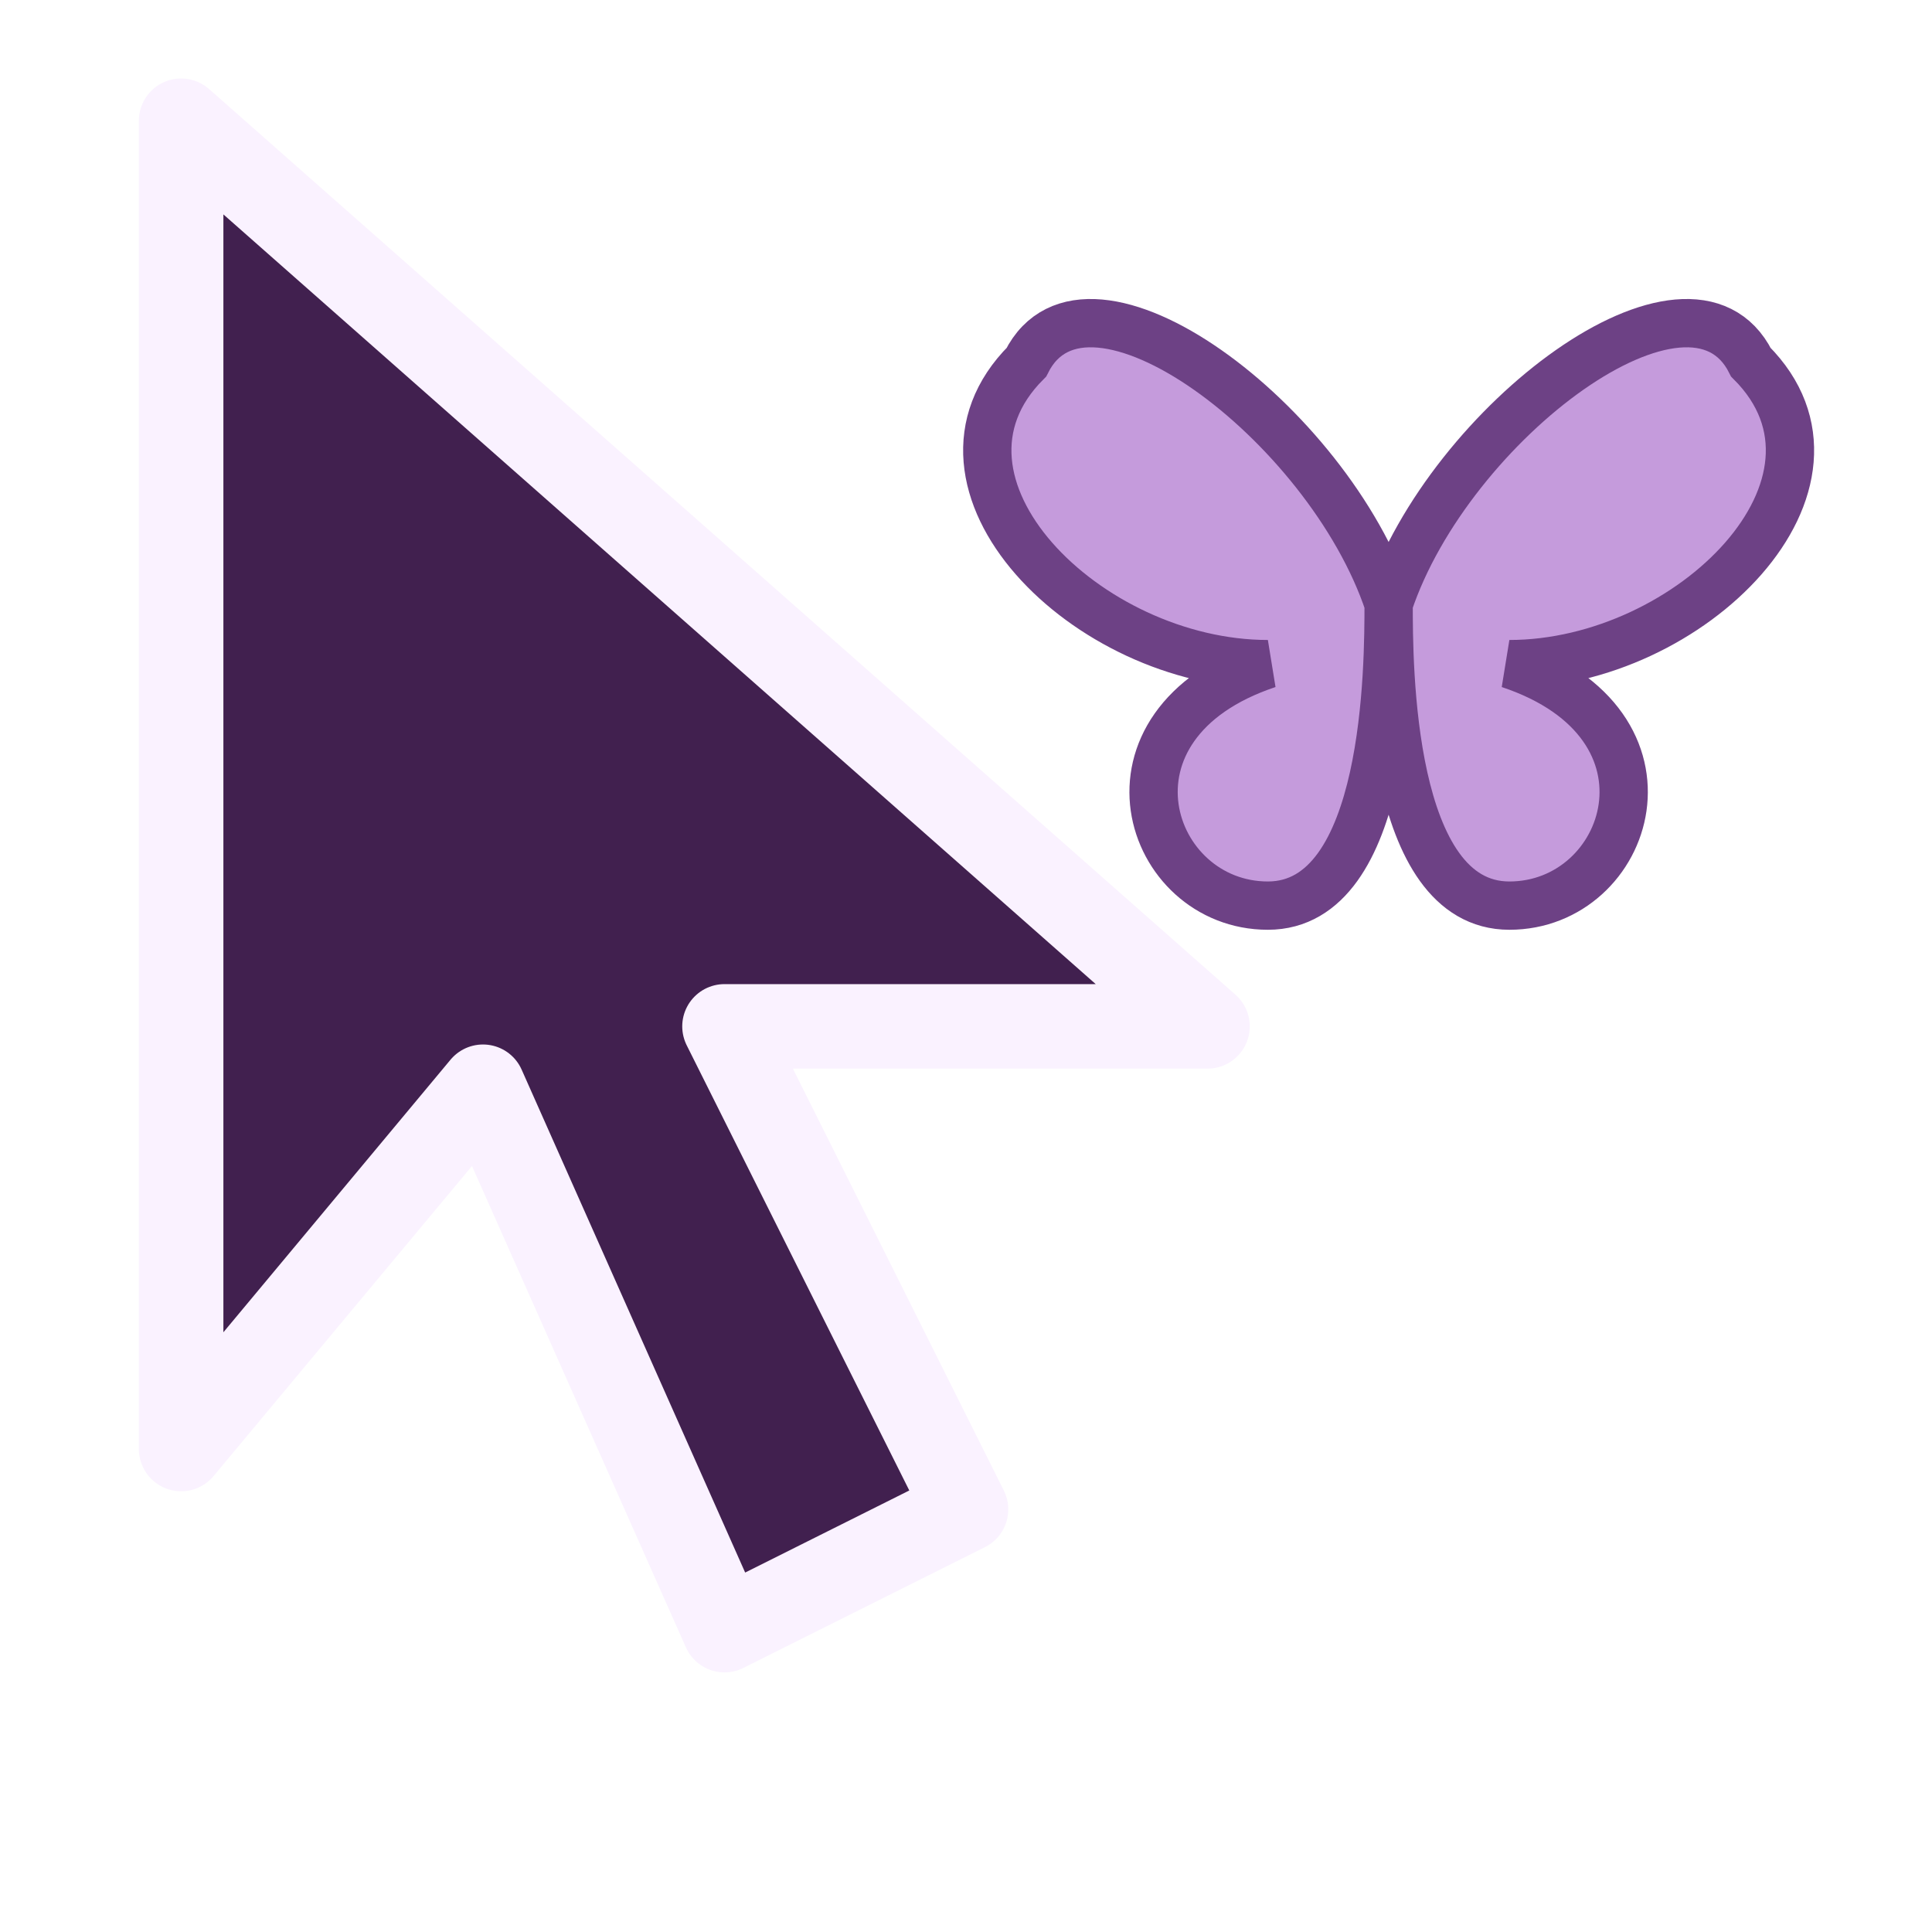
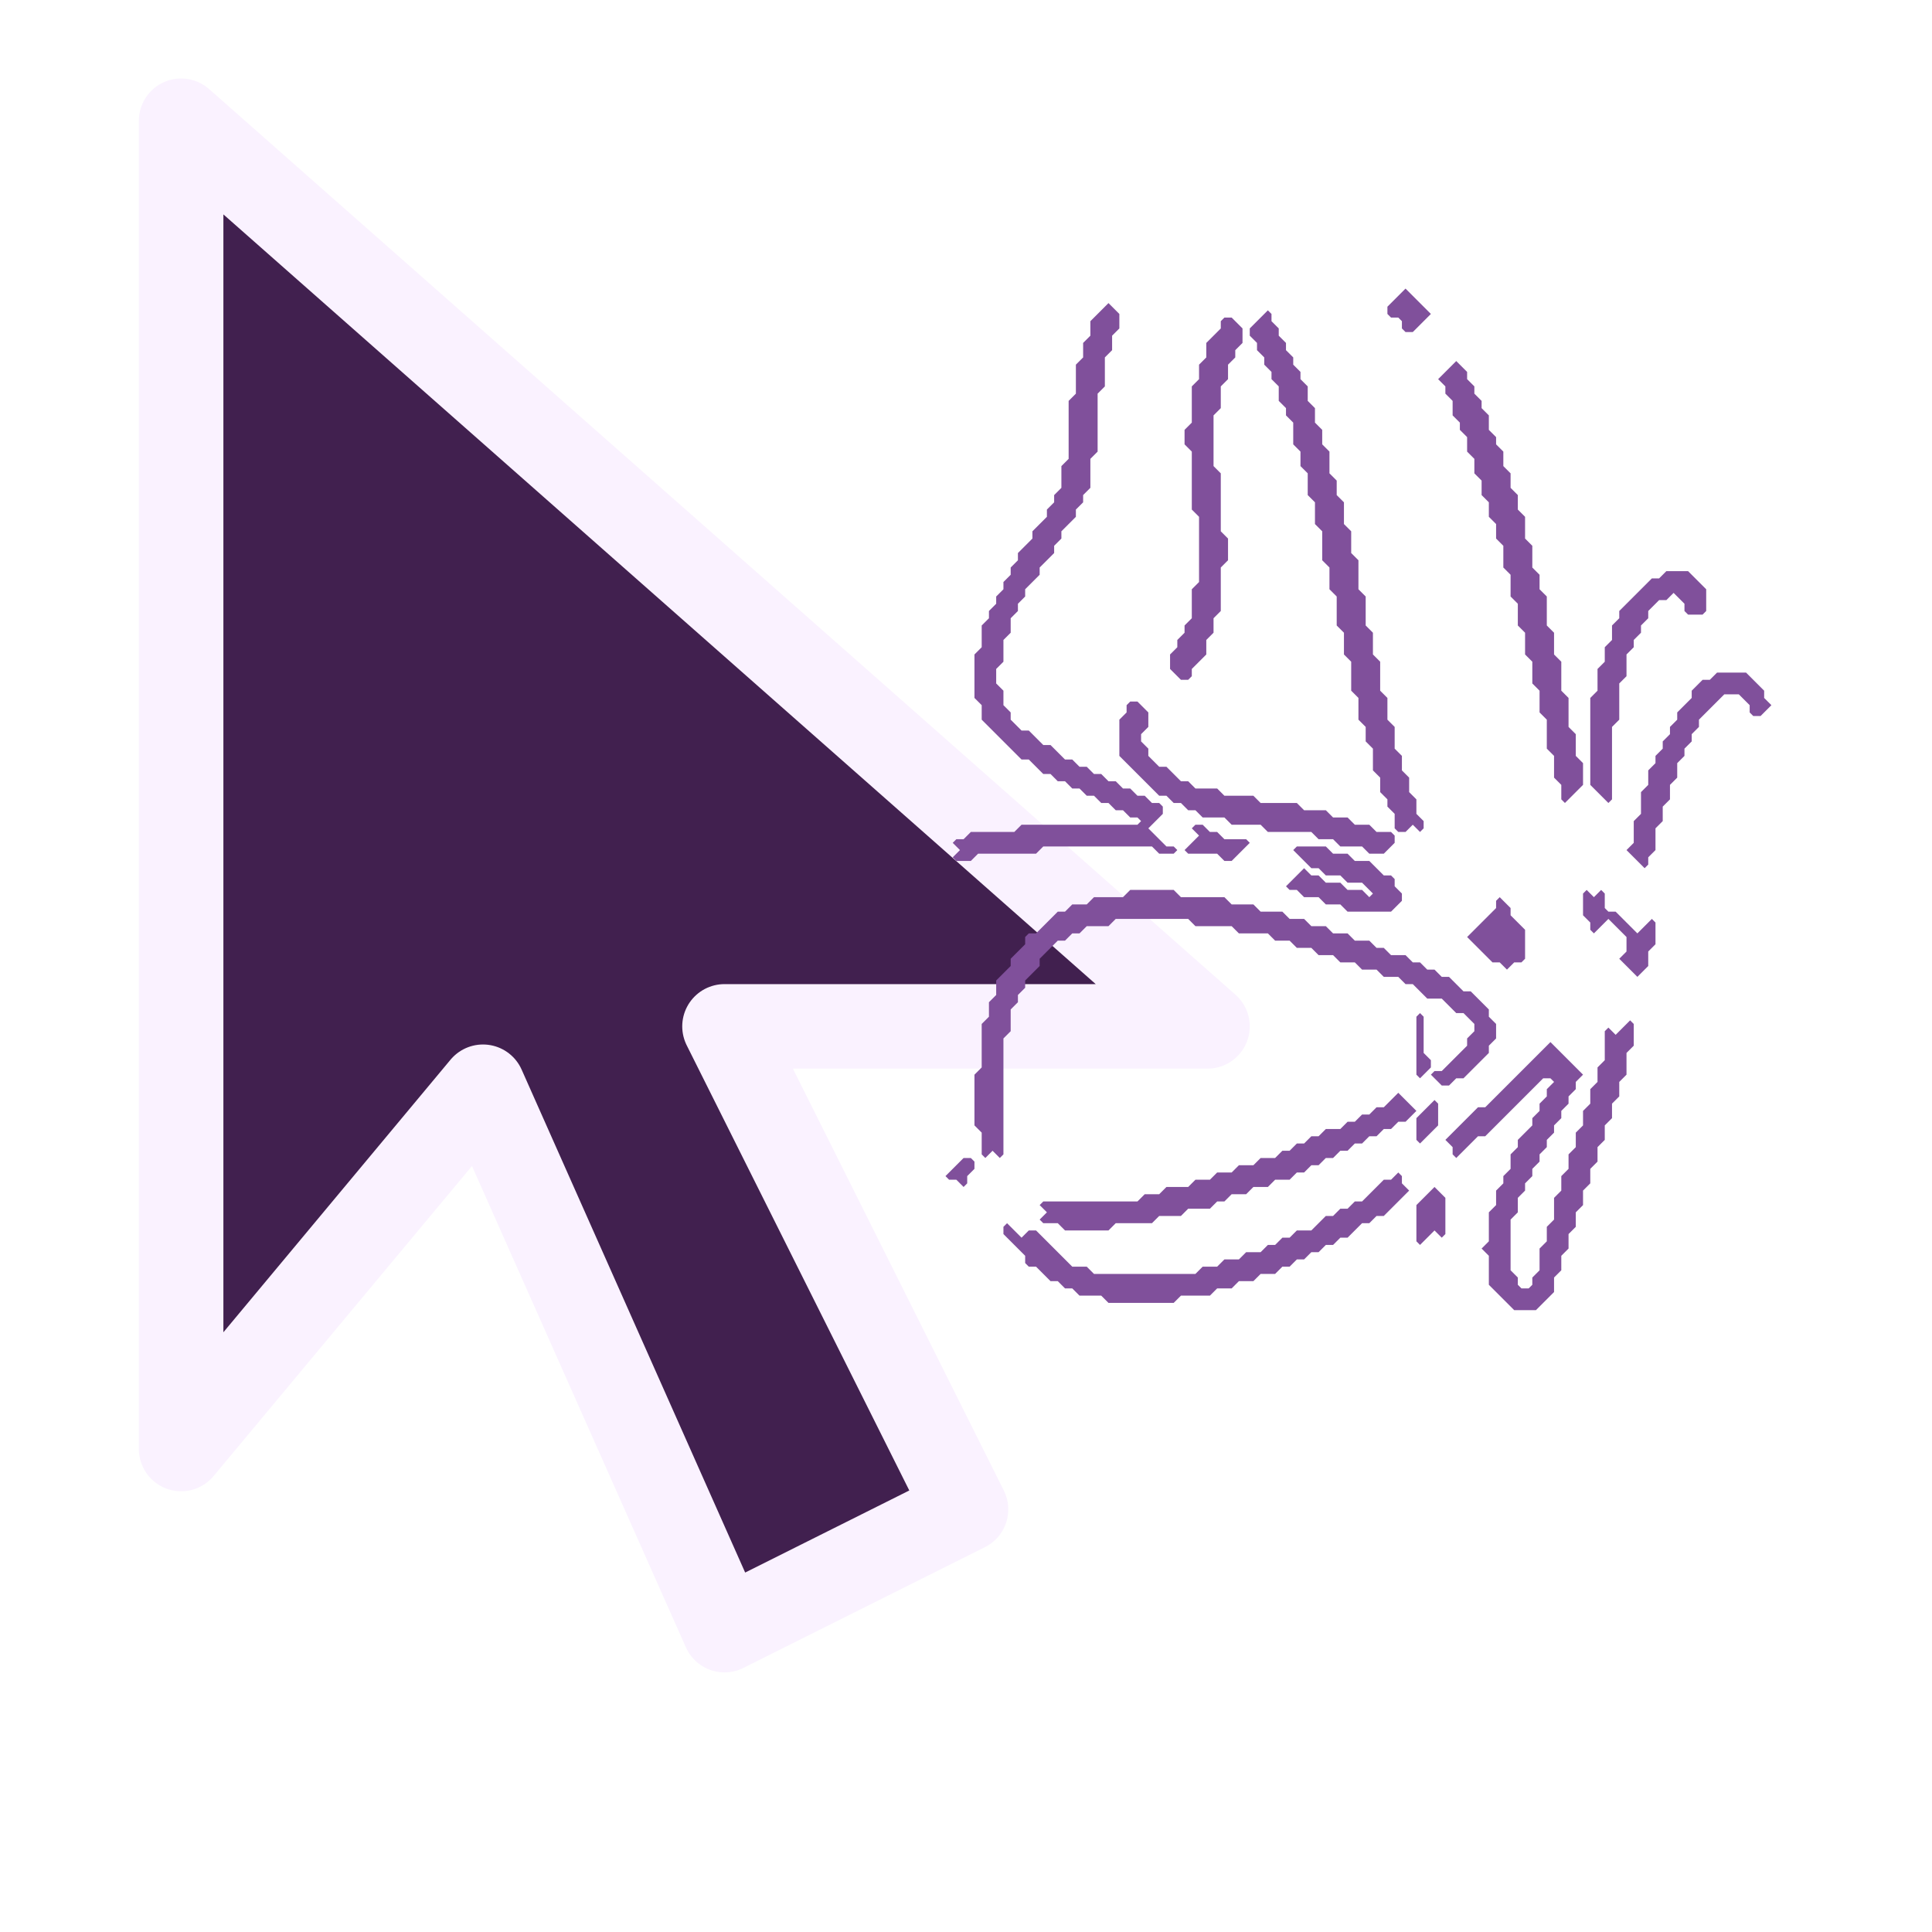
<svg xmlns="http://www.w3.org/2000/svg" width="32" height="32" viewBox="0 0 32 32">
  <path d="M3 2v22l5-6 4 9 4-2-4-8h8Z" fill="#41204f" stroke="#faf2ff" stroke-width="1.4" stroke-linejoin="round" />
-   <path d="M23 10c-1-3-5-6-6-4-2 2 1 5 4 5-3 1-2 4 0 4s2-4 2-5Zm0 0c1-3 5-6 6-4 2 2-1 5-4 5 3 1 2 4 0 4s-2-4-2-5Z" fill="#c59bdc" stroke="#6d4185" stroke-width=".8" />
+   <g transform="translate(15 4) scale(.12)" color="#80509b">
+     <path d="M69.0,6.5L69.5,7.0L70.0,7.5L70.5,8.0L71.0,8.5L71.5,9.0L72.0,9.5L72.5,10.0L72.0,10.5L71.5,11.0L71.0,11.5L70.5,12.0L70.0,12.5L69.0,12.5L68.5,12.0L68.5,11.0L68.0,10.5L67.0,10.5L66.5,10.0L66.5,9.0L67.0,8.5L67.5,8.0L68.0,7.5L68.5,7.0L69.0,6.5ZM28.0,8.5L28.5,9.0L29.0,9.5L29.5,10.0L29.5,11.0L29.5,12.0L29.0,12.5L28.5,13.0L28.5,14.0L28.5,15.0L28.0,15.5L27.5,16.0L27.5,17.0L27.5,18.0L27.5,19.0L27.5,20.0L27.0,20.5L26.5,21.0L26.5,22.0L26.5,23.0L26.5,24.0L26.5,25.0L26.5,26.0L26.5,27.0L26.5,28.0L26.5,29.0L26.0,29.5L25.5,30.0L25.5,31.0L25.5,32.0L25.5,33.0L25.5,34.0L25.0,34.5L24.5,35.0L24.5,36.0L24.0,36.5L23.5,37.0L23.5,38.0L23.0,38.5L22.5,39.0L22.0,39.5L21.5,40.0L21.5,41.0L21.0,41.5L20.5,42.0L20.5,43.0L20.0,43.5L19.5,44.0L19.0,44.5L18.5,45.0L18.5,46.0L18.0,46.5L17.5,47.0L17.0,47.5L16.5,48.0L16.5,49.0L16.0,49.5L15.5,50.0L15.5,51.0L15.0,51.5L14.5,52.0L14.5,53.0L14.5,54.0L14.0,54.5L13.5,55.0L13.5,56.0L13.5,57.0L13.5,58.0L13.0,58.5L12.5,59.0L12.5,60.0L12.5,61.0L13.0,61.5L13.5,62.0L13.5,63.0L13.5,64.0L14.0,64.5L14.5,65.0L14.5,66.0L15.0,66.5L15.5,67.0L16.0,67.5L17.0,67.5L17.5,68.0L18.0,68.5L18.5,69.0L19.0,69.5L20.0,69.5L20.5,70.0L21.0,70.5L21.5,71.0L22.0,71.5L23.0,71.5L23.5,72.0L24.0,72.5L25.0,72.5L25.5,73.0L26.0,73.5L27.0,73.5L27.5,74.0L28.0,74.5L29.0,74.5L29.5,75.0L30.0,75.5L31.0,75.5L31.5,76.0L32.0,76.5L33.0,76.5L33.5,77.0L34.0,77.5L35.0,77.5L35.5,78.0L35.5,79.0L35.0,79.5L34.5,80.0L34.0,80.5L33.5,81.0L34.0,81.5L34.5,82.0L35.0,82.5L35.5,83.0L36.0,83.5L37.0,83.5L37.5,84.0L37.0,84.5L36.0,84.5L35.0,84.5L34.5,84.0L34.0,83.5L33.0,83.5L32.0,83.5L31.0,83.5L30.0,83.5L29.0,83.5L28.0,83.5L27.0,83.5L26.0,83.5L25.0,83.5L24.0,83.5L23.0,83.5L22.0,83.5L21.0,83.5L20.0,83.5L19.0,83.5L18.5,84.0L18.0,84.5L17.0,84.5L16.0,84.5L15.0,84.5L14.0,84.5L13.0,84.5L12.0,84.5L11.0,84.5L10.0,84.5L9.5,85.0L9.0,85.5L8.0,85.5L7.0,85.5L6.5,85.0L7.0,84.5L7.5,84.0L7.0,83.5L6.5,83.0L7.0,82.5L8.0,82.5L8.5,82.0L9.0,81.5L10.0,81.5L11.0,81.5L12.0,81.5L13.0,81.5L14.0,81.5L15.0,81.5L15.5,81.0L16.0,80.5L17.0,80.5L18.0,80.5L19.0,80.5L20.0,80.5L21.0,80.5L22.0,80.5L23.0,80.5L24.0,80.5L25.0,80.5L26.0,80.5L27.0,80.5L28.0,80.5L29.0,80.5L30.0,80.5L31.0,80.5L32.0,80.5L32.5,80.0L32.0,79.5L31.0,79.5L30.5,79.0L30.0,78.5L29.0,78.5L28.5,78.0L28.0,77.5L27.0,77.5L26.5,77.0L26.0,76.5L25.0,76.5L24.5,76.0L24.0,75.5L23.0,75.5L22.5,75.0L22.0,74.5L21.0,74.5L20.5,74.0L20.0,73.5L19.0,73.5L18.5,73.0L18.0,72.5L17.5,72.0L17.0,71.5L16.0,71.5L15.5,71.0L15.0,70.5L14.5,70.0L14.0,69.5L13.5,69.0L13.0,68.5L12.5,68.0L12.0,67.5L11.5,67.0L11.0,66.5L10.5,66.0L10.5,65.0L10.5,64.0L10.0,63.5L9.5,63.0L9.5,62.0L9.5,61.0L9.5,60.0L9.5,59.0L9.5,58.0L9.5,57.0L10.0,56.5L10.5,56.0L10.5,55.0L10.5,54.0L10.5,53.0L11.0,52.5L11.5,52.0L11.5,51.0L12.0,50.5L12.5,50.0L12.5,49.0L13.0,48.5L13.5,48.0L13.5,47.0L14.0,46.5L14.5,46.0L14.5,45.0L15.0,44.5L15.5,44.0L15.5,43.0L16.0,42.5L16.5,42.0L17.0,41.5L17.5,41.0L17.5,40.0L18.0,39.5L18.5,39.0L19.0,38.5L19.5,38.0L19.5,37.0L20.0,36.5L20.5,36.0L20.5,35.0L21.0,34.5L21.5,34.0L21.5,33.0L21.5,32.0L21.5,31.0L22.0,30.5L22.5,30.0L22.5,29.0L22.5,28.0L22.5,27.0L22.5,26.0L22.5,25.0L22.5,24.0L22.5,23.0L22.5,22.0L23.0,21.5L23.5,21.0L23.5,20.0L23.5,19.0L23.5,18.0L23.5,17.0L24.0,16.5L24.5,16.0L24.5,15.0L24.5,14.0L25.0,13.5L25.5,13.0L25.5,12.0L25.5,11.0L26.0,10.5L26.5,10.0L27.0,9.5L27.5,9.0L28.0,8.5ZM50.0,9.5L50.5,10.0L50.5,11.0L51.0,11.5L51.5,12.0L51.5,13.0L52.0,13.5L52.5,14.0L52.5,15.0L53.0,15.5L53.5,16.0L53.5,17.0L54.0,17.5L54.5,18.0L54.5,19.0L55.0,19.5L55.5,20.0L55.5,21.0L55.5,22.0L56.0,22.5L56.5,23.0L56.5,24.0L56.5,25.0L57.0,25.5L57.5,26.0L57.5,27.0L57.5,28.0L58.0,28.5L58.5,29.0L58.5,30.0L58.5,31.0L58.5,32.0L59.0,32.5L59.5,33.0L59.5,34.0L59.5,35.0L60.0,35.5L60.5,36.0L60.5,37.0L60.5,38.0L60.5,39.0L61.0,39.5L61.5,40.0L61.5,41.0L61.5,42.0L61.5,43.0L62.0,43.5L62.5,44.0L62.5,45.0L62.5,46.0L62.5,47.0L62.5,48.0L63.0,48.5L63.5,49.0L63.5,50.0L63.5,51.0L63.5,52.0L63.5,53.0L64.0,53.5L64.5,54.0L64.5,55.0L64.5,56.0L64.5,57.0L65.0,57.5L65.5,58.0L65.5,59.0L65.5,60.0L65.5,61.0L65.5,62.0L66.0,62.5L66.5,63.0L66.5,64.0L66.5,65.0L66.5,66.0L67.0,66.5L67.5,67.0L67.5,68.0L67.5,69.0L67.5,70.0L68.0,70.5L68.5,71.0L68.5,72.0L68.5,73.0L69.0,73.5L69.5,74.0L69.5,75.0L69.5,76.0L70.0,76.5L70.5,77.0L70.5,78.0L70.5,79.0L71.0,79.5L71.5,80.0L71.5,81.0L71.0,81.5L70.5,81.0L70.0,80.5L69.5,81.0L69.0,81.5L68.0,81.5L67.5,81.0L67.5,80.0L67.5,79.0L67.0,78.5L66.5,78.0L66.5,77.0L66.0,76.5L65.5,76.0L65.5,75.0L65.5,74.0L65.0,73.5L64.5,73.0L64.5,72.0L64.5,71.0L64.5,70.0L64.0,69.5L63.5,69.0L63.5,68.0L63.5,67.0L63.0,66.5L62.5,66.0L62.5,65.0L62.5,64.0L62.5,63.0L62.0,62.5L61.5,62.0L61.5,61.0L61.5,60.0L61.5,59.0L61.5,58.0L61.0,57.5L60.5,57.0L60.5,56.0L60.5,55.0L60.5,54.0L60.0,53.5L59.5,53.0L59.5,52.0L59.5,51.0L59.5,50.0L59.5,49.0L59.0,48.5L58.5,48.0L58.5,47.0L58.5,46.0L58.5,45.0L58.0,44.5L57.5,44.0L57.5,43.0L57.5,42.0L57.5,41.0L57.5,40.0L57.0,39.5L56.5,39.0L56.5,38.0L56.5,37.0L56.5,36.0L56.0,35.5L55.5,35.0L55.5,34.0L55.5,33.0L55.5,32.0L55.0,31.5L54.5,31.0L54.5,30.0L54.5,29.0L54.0,28.5L53.5,28.0L53.5,27.0L53.5,26.0L53.5,25.0L53.0,24.5L52.5,24.0L52.5,23.0L52.0,22.5L51.5,22.0L51.5,21.0L51.5,20.0L51.0,19.5L50.5,19.0L50.5,18.0L50.0,17.5L49.5,17.0L49.5,16.0L49.0,15.5L48.5,15.0L48.5,14.0L48.0,13.5L47.5,13.0L47.5,12.0L48.0,11.5L48.5,11.0L49.0,10.5L49.5,10.0L50.0,9.5ZM44.0,10.5L45.0,10.5L45.5,11.0L46.0,11.5L46.5,12.0L46.5,13.0L46.5,14.0L46.0,14.5L45.5,15.0L45.5,16.0L45.0,16.5L44.5,17.0L44.5,18.0L44.5,19.0L44.0,19.5L43.5,20.0L43.5,21.0L43.5,22.0L43.5,23.0L43.0,23.5L42.5,24.0L42.5,25.0L42.5,26.0L42.5,27.0L42.5,28.0L42.5,29.0L42.5,30.0L42.5,31.0L43.0,31.5L43.5,32.0L43.5,33.0L43.5,34.0L43.5,35.0L43.5,36.0L43.5,37.0L43.5,38.0L43.5,39.0L43.5,40.0L44.0,40.5L44.5,41.0L44.5,42.0L44.5,43.0L44.5,44.0L44.0,44.5L43.5,45.0L43.5,46.0L43.5,47.0L43.5,48.0L43.5,49.0L43.5,50.0L43.5,51.0L43.0,51.5L42.5,52.0L42.5,53.0L42.5,54.0L42.0,54.5L41.5,55.0L41.5,56.0L41.5,57.0L41.0,57.5L40.5,58.0L40.0,58.5L39.5,59.0L39.5,60.0L39.0,60.5L38.0,60.5L37.5,60.0L37.0,59.5L36.5,59.0L36.5,58.0L36.5,57.0L37.0,56.5L37.5,56.0L37.5,55.0L38.0,54.5L38.5,54.0L38.5,53.0L39.0,52.5L39.5,52.0L39.5,51.0L39.5,50.0L39.5,49.0L39.5,48.0L40.0,47.5L40.5,47.0L40.5,46.0L40.5,45.0L40.5,44.0L40.5,43.0L40.5,42.0L40.5,41.0L40.5,40.0L40.5,39.0L40.5,38.0L40.0,37.5L39.5,37.0L39.5,36.0L39.5,35.0L39.5,34.0L39.5,33.0L39.5,32.0L39.5,31.0L39.5,30.0L39.5,29.0L39.0,28.5L38.5,28.0L38.5,27.0L38.5,26.0L39.0,25.5L39.5,25.0L39.5,24.0L39.5,23.0L39.5,22.0L39.5,21.0L39.5,20.0L40.0,19.5L40.5,19.0L40.5,18.0L40.5,17.0L41.0,16.5L41.5,16.0L41.5,15.0L41.5,14.0L42.0,13.5L42.5,13.0L43.0,12.5L43.5,12.0L43.5,11.0L44.0,10.5ZM76.0,16.5L76.5,17.0L77.0,17.5L77.5,18.0L77.5,19.0L78.0,19.5L78.5,20.0L78.5,21.0L79.0,21.5L79.5,22.0L79.5,23.0L80.0,23.5L80.5,24.0L80.5,25.0L80.5,26.0L81.0,26.5L81.5,27.0L81.5,28.0L82.0,28.5L82.5,29.0L82.5,30.0L82.5,31.0L83.0,31.5L83.5,32.0L83.5,33.0L83.5,34.0L84.0,34.5L84.5,35.0L84.5,36.0L84.5,37.0L85.0,37.5L85.5,38.0L85.5,39.0L85.5,40.0L85.5,41.0L86.0,41.5L86.5,42.0L86.5,43.0L86.5,44.0L86.5,45.0L87.0,45.5L87.5,46.0L87.5,47.0L87.5,48.0L88.0,48.5L88.5,49.0L88.5,50.0L88.5,51.0L88.5,52.0L88.5,53.0L89.0,53.5L89.5,54.0L89.5,55.0L89.5,56.0L89.5,57.0L90.0,57.5L90.5,58.0L90.5,59.0L90.5,60.0L90.5,61.0L90.5,62.0L91.0,62.5L91.5,63.0L91.5,64.0L91.5,65.0L91.5,66.0L91.5,67.0L92.0,67.5L92.5,68.0L92.5,69.0L92.5,70.0L92.5,71.0L93.0,71.5L93.5,72.0L93.5,73.0L93.5,74.0L93.5,75.0L93.0,75.5L92.5,76.0L92.0,76.5L91.5,77.0L91.0,77.5L90.5,77.0L90.5,76.0L90.5,75.0L90.0,74.5L89.5,74.0L89.5,73.0L89.5,72.0L89.5,71.0L89.0,70.5L88.5,70.0L88.5,69.0L88.5,68.0L88.5,67.0L88.5,66.0L88.0,65.5L87.5,65.0L87.5,64.0L87.5,63.0L87.5,62.0L87.0,61.5L86.5,61.0L86.5,60.0L86.5,59.0L86.5,58.0L86.0,57.5L85.5,57.0L85.5,56.0L85.5,55.0L85.5,54.0L85.0,53.5L84.5,53.0L84.5,52.0L84.5,51.0L84.5,50.0L84.0,49.5L83.5,49.0L83.5,48.0L83.5,47.0L83.5,46.0L83.0,45.5L82.5,45.0L82.5,44.0L82.5,43.0L82.5,42.0L82.0,41.5L81.5,41.0L81.5,40.0L81.5,39.0L81.0,38.5L80.5,38.0L80.5,37.0L80.5,36.0L80.0,35.5L79.5,35.0L79.5,34.0L79.5,33.0L79.0,32.5L78.5,32.0L78.5,31.0L78.5,30.0L78.0,29.5L77.5,29.0L77.5,28.0L77.5,27.0L77.0,26.5L76.5,26.0L76.5,25.0L76.0,24.5L75.5,24.0L75.5,23.0L75.5,22.0L75.0,21.5L74.5,21.0L74.5,20.0L74.0,19.5L73.5,19.0L74.0,18.5L74.5,18.0L75.0,17.5L75.5,17.0L76.0,16.5ZM105.0,45.5L106.0,45.5L107.0,45.5L108.0,45.5L108.5,46.0L109.0,46.5L109.5,47.0L110.0,47.5L110.5,48.0L110.5,49.0L110.5,50.0L110.5,51.0L110.0,51.5L109.0,51.5L108.0,51.5L107.5,51.0L107.5,50.0L107.0,49.5L106.5,49.0L106.0,48.5L105.5,49.0L105.0,49.5L104.0,49.5L103.5,50.0L103.0,50.5L102.5,51.0L102.5,52.0L102.0,52.5L101.5,53.0L101.5,54.0L101.0,54.5L100.5,55.0L100.5,56.0L100.0,56.5L99.5,57.0L99.5,58.0L99.5,59.0L99.5,60.0L99.0,60.5L98.5,61.0L98.5,62.0L98.5,63.0L98.5,64.0L98.5,65.0L98.5,66.0L98.0,66.5L97.5,67.0L97.5,68.0L97.5,69.0L97.5,70.0L97.5,71.0L97.5,72.0L97.5,73.0L97.5,74.0L97.5,75.0L97.5,76.0L97.5,77.0L97.0,77.5L96.5,77.0L96.0,76.5L95.5,76.0L95.0,75.5L94.5,75.0L94.5,74.0L94.5,73.0L94.5,72.0L94.5,71.0L94.5,70.0L94.5,69.0L94.5,68.0L94.5,67.0L94.5,66.0L94.5,65.0L94.5,64.0L94.5,63.0L95.0,62.5L95.5,62.0L95.5,61.0L95.5,60.0L95.5,59.0L96.0,58.5L96.5,58.0L96.5,57.0L96.5,56.0L97.0,55.5L97.5,55.0L97.5,54.0L97.5,53.0L98.0,52.5L98.5,52.0L98.5,51.0L99.0,50.5L99.5,50.0L100.0,49.5L100.5,49.0L101.0,48.5L101.5,48.0L102.0,47.5L102.5,47.0L103.0,46.5L104.0,46.5L104.5,46.0L105.0,45.5ZM112.0,59.5L113.0,59.5L114.0,59.5L115.0,59.5L116.0,59.5L116.5,60.0L117.0,60.5L117.5,61.0L118.0,61.5L118.5,62.0L118.5,63.0L119.0,63.5L119.5,64.0L119.0,64.5L118.5,65.0L118.0,65.5L117.0,65.5L116.5,65.0L116.5,64.0L116.0,63.5L115.5,63.0L115.0,62.5L114.0,62.5L113.0,62.5L112.5,63.0L112.0,63.5L111.5,64.0L111.0,64.5L110.5,65.0L110.0,65.5L109.5,66.0L109.5,67.0L109.0,67.5L108.5,68.0L108.5,69.0L108.0,69.5L107.5,70.0L107.5,71.0L107.0,71.5L106.5,72.0L106.5,73.0L106.5,74.0L106.0,74.5L105.5,75.0L105.5,76.0L105.5,77.0L105.0,77.5L104.5,78.0L104.5,79.0L104.5,80.0L104.0,80.5L103.5,81.0L103.5,82.0L103.5,83.0L103.5,84.0L103.0,84.5L102.5,85.0L102.5,86.0L102.0,86.5L101.5,86.0L101.0,85.5L100.5,85.0L100.0,84.5L99.5,84.0L100.0,83.5L100.5,83.0L100.5,82.0L100.5,81.0L100.5,80.0L101.0,79.5L101.5,79.0L101.5,78.0L101.5,77.0L101.5,76.0L102.0,75.5L102.5,75.0L102.5,74.0L102.5,73.0L103.0,72.5L103.5,72.0L103.5,71.0L104.0,70.5L104.5,70.0L104.5,69.0L105.0,68.5L105.5,68.0L105.5,67.0L106.0,66.5L106.5,66.0L106.5,65.0L107.0,64.5L107.5,64.0L108.0,63.5L108.5,63.0L108.5,62.0L109.0,61.5L109.5,61.0L110.0,60.5L111.0,60.5L111.5,60.0L112.0,59.5ZM31.0,63.5L32.0,63.5L32.5,64.0L33.0,64.5L33.5,65.0L33.5,66.0L33.5,67.0L33.0,67.5L32.5,68.0L32.5,69.0L33.0,69.5L33.5,70.0L33.5,71.0L34.0,71.5L34.5,72.0L35.0,72.5L36.0,72.5L36.5,73.0L37.0,73.5L37.5,74.0L38.0,74.5L39.0,74.5L39.5,75.0L40.0,75.5L41.0,75.5L42.0,75.5L43.0,75.5L43.5,76.0L44.0,76.5L45.0,76.5L46.0,76.5L47.0,76.5L48.0,76.5L48.5,77.0L49.0,77.5L50.0,77.5L51.0,77.5L52.0,77.5L53.0,77.5L54.0,77.5L54.5,78.0L55.0,78.5L56.0,78.5L57.0,78.5L58.0,78.5L58.5,79.0L59.0,79.5L60.0,79.5L61.0,79.5L61.5,80.0L62.0,80.5L63.0,80.5L64.0,80.5L64.5,81.0L65.0,81.5L66.0,81.5L67.0,81.5L67.5,82.0L67.5,83.0L67.0,83.5L66.5,84.0L66.0,84.5L65.0,84.5L64.0,84.5L63.5,84.0L63.0,83.5L62.0,83.5L61.0,83.5L60.0,83.5L59.5,83.0L59.0,82.5L58.0,82.5L57.0,82.5L56.5,82.0L56.0,81.5L55.0,81.5L54.0,81.5L53.0,81.5L52.0,81.5L51.0,81.5L50.0,81.5L49.5,81.0L49.0,80.5L48.0,80.5L47.0,80.5L46.0,80.5L45.0,80.5L44.5,80.0L44.0,79.5L43.0,79.5L42.0,79.5L41.0,79.5L40.5,79.0L40.0,78.5L39.0,78.5L38.5,78.0L38.0,77.5L37.0,77.5L36.5,77.0L36.0,76.5L35.0,76.5L34.5,76.0L34.0,75.5L33.5,75.0L33.0,74.5L32.5,74.0L32.0,73.5L31.5,73.0L31.0,72.5L30.5,72.0L30.0,71.5L29.5,71.0L29.5,70.0L29.5,69.0L29.5,68.0L29.5,67.0L29.5,66.0L30.0,65.5L30.5,65.0L30.5,64.0L31.0,63.5ZM40.0,80.5L41.0,80.5L41.5,81.0L42.0,81.5L43.0,81.5L43.5,82.0L44.0,82.5L45.0,82.5L46.0,82.5L47.0,82.5L47.5,83.0L47.0,83.5L46.5,84.0L46.0,84.5L45.5,85.0L45.0,85.5L44.0,85.5L43.5,85.0L43.0,84.5L42.0,84.5L41.0,84.5L40.0,84.5L39.0,84.5L38.5,84.0L39.0,83.5L39.5,83.0L40.0,82.5L40.5,82.0L40.0,81.5L39.5,81.0L40.0,80.5ZM54.0,83.5L55.0,83.5L56.0,83.5L57.0,83.5L58.0,83.5L58.5,84.0L59.0,84.5L60.0,84.5L61.0,84.5L61.5,85.0L62.0,85.5L63.0,85.5L64.0,85.5L64.5,86.0L65.0,86.5L65.5,87.0L66.0,87.5L67.0,87.5L67.5,88.0L67.5,89.0L68.0,89.5L68.5,90.0L68.5,91.0L68.0,91.5L67.5,92.0L67.0,92.5L66.0,92.5L65.0,92.5L64.0,92.5L63.0,92.5L62.0,92.5L61.0,92.5L60.5,92.0L60.0,91.5L59.0,91.5L58.0,91.5L57.5,91.0L57.0,90.5L56.0,90.5L55.0,90.5L54.5,90.0L54.0,89.5L53.0,89.5L52.5,89.0L53.0,88.5L53.5,88.0L54.0,87.5L54.5,87.0L55.0,86.5L55.5,87.0L56.0,87.5L57.0,87.5L57.5,88.0L58.0,88.5L59.0,88.5L60.0,88.5L60.5,89.0L61.0,89.5L62.0,89.5L63.0,89.5L63.5,90.0L64.0,90.5L64.5,90.0L64.0,89.5L63.5,89.0L63.0,88.5L62.0,88.5L61.0,88.5L60.5,88.0L60.0,87.5L59.0,87.5L58.0,87.5L57.5,87.0L57.0,86.5L56.0,86.5L55.5,86.0L55.0,85.5L54.5,85.0L54.0,84.5L53.5,84.0L54.0,83.5ZM31.0,89.5L32.0,89.5L33.0,89.5L34.0,89.5L35.0,89.5L36.0,89.5L37.0,89.5L37.5,90.0L38.0,90.5L39.0,90.5L40.0,90.5L41.0,90.5L42.0,90.5L43.0,90.5L44.0,90.5L44.5,91.0L45.0,91.5L46.0,91.5L47.0,91.5L48.0,91.5L48.5,92.0L49.0,92.5L50.0,92.5L51.0,92.5L52.0,92.5L52.5,93.0L53.0,93.5L54.0,93.5L55.0,93.5L55.5,94.0L56.0,94.5L57.0,94.5L58.0,94.5L58.5,95.0L59.0,95.5L60.0,95.5L61.0,95.5L61.5,96.0L62.0,96.5L63.0,96.5L64.0,96.5L64.5,97.0L65.0,97.5L66.0,97.5L66.5,98.0L67.0,98.5L68.0,98.5L69.0,98.5L69.5,99.0L70.0,99.5L71.0,99.5L71.5,100.0L72.0,100.5L73.0,100.5L73.5,101.0L74.0,101.5L75.0,101.5L75.5,102.0L76.0,102.5L76.5,103.0L77.0,103.5L78.0,103.5L78.5,104.0L79.0,104.5L79.5,105.0L80.0,105.5L80.5,106.0L80.5,107.0L81.0,107.5L81.5,108.0L81.5,109.0L81.5,110.0L81.0,110.5L80.5,111.0L80.5,112.0L80.0,112.5L79.5,113.0L79.0,113.5L78.5,114.0L78.0,114.5L77.5,115.0L77.0,115.5L76.0,115.5L75.5,116.0L75.0,116.5L74.0,116.5L73.5,116.0L73.0,115.5L72.5,115.0L73.0,114.5L74.0,114.5L74.5,114.0L75.0,113.5L75.5,113.0L76.0,112.5L76.5,112.0L77.0,111.5L77.5,111.0L77.5,110.0L78.0,109.5L78.5,109.0L78.5,108.0L78.0,107.5L77.5,107.0L77.0,106.5L76.0,106.5L75.5,106.0L75.0,105.5L74.5,105.0L74.0,104.5L73.0,104.5L72.0,104.5L71.5,104.0L71.0,103.5L70.5,103.0L70.0,102.5L69.0,102.5L68.5,102.0L68.0,101.5L67.0,101.5L66.0,101.5L65.5,101.0L65.0,100.5L64.0,100.5L63.0,100.5L62.5,100.0L62.0,99.5L61.0,99.5L60.0,99.5L59.5,99.0L59.0,98.5L58.0,98.5L57.0,98.5L56.5,98.0L56.0,97.5L55.0,97.5L54.0,97.5L53.5,97.0L53.0,96.5L52.0,96.5L51.0,96.5L50.5,96.0L50.0,95.5L49.0,95.5L48.0,95.5L47.0,95.5L46.0,95.5L45.5,95.0L45.0,94.5L44.0,94.5L43.0,94.5L42.0,94.5L41.0,94.5L40.0,94.5L39.5,94.0L39.0,93.5L38.0,93.5L37.0,93.5L36.0,93.5L35.0,93.5L34.0,93.5L33.0,93.5L32.0,93.5L31.0,93.5L30.0,93.5L29.0,93.5L28.5,94.0L28.0,94.5L27.0,94.5L26.0,94.5L25.0,94.5L24.5,95.0L24.0,95.5L23.0,95.5L22.5,96.0L22.0,96.5L21.0,96.5L20.5,97.0L20.0,97.5L19.5,98.0L19.0,98.5L18.5,99.0L18.5,100.0L18.0,100.5L17.5,101.0L17.0,101.5L16.5,102.0L16.5,103.0L16.0,103.5L15.5,104.0L15.5,105.0L15.0,105.5L14.5,106.0L14.5,107.0L14.5,108.0L14.5,109.0L14.0,109.5L13.5,110.0L13.5,111.0L13.5,112.0L13.5,113.0L13.5,114.0L13.5,115.0L13.5,116.0L13.5,117.0L13.5,118.0L13.5,119.0L13.5,120.0L13.5,121.0L13.5,122.0L13.5,123.0L13.5,124.0L13.5,125.0L13.5,126.0L13.0,126.5L12.5,126.0L12.0,125.5L11.5,126.0L11.0,126.5L10.5,126.0L10.5,125.0L10.5,124.0L10.5,123.0L10.0,122.5L9.5,122.0L9.5,121.0L9.5,120.0L9.5,119.0L9.5,118.0L9.5,117.0L9.5,116.0L9.5,115.0L10.0,114.5L10.5,114.0L10.5,113.0L10.5,112.0L10.5,111.0L10.5,110.0L10.5,109.0L10.5,108.0L11.0,107.5L11.5,107.0L11.5,106.0L11.5,105.0L12.0,104.5L12.5,104.0L12.5,103.0L12.5,102.0L13.0,101.5L13.5,101.0L14.0,100.5L14.5,100.0L14.5,99.0L15.0,98.5L15.5,98.0L16.0,97.5L16.5,97.0L16.5,96.0L17.0,95.5L18.0,95.5L18.5,95.0L19.0,94.5L19.5,94.0L20.0,93.5L20.5,93.0L21.0,92.5L22.0,92.5L22.5,92.0L23.0,91.5L24.0,91.5L25.0,91.5L25.5,91.0L26.0,90.5L27.0,90.5L28.0,90.5L29.0,90.5L30.0,90.5L30.5,90.0L31.0,89.5ZM94.0,89.5L94.5,90.0L95.0,90.5L95.5,90.0L96.0,89.5L96.5,90.0L96.5,91.0L96.5,92.0L97.0,92.5L98.0,92.5L98.5,93.0L99.0,93.5L99.5,94.0L100.0,94.5L100.5,95.0L101.0,95.5L101.5,95.0L102.0,94.5L102.5,94.0L103.0,93.5L103.5,94.0L103.5,95.0L103.5,96.0L103.5,97.0L103.0,97.5L102.5,98.0L102.5,99.0L102.5,100.0L102.0,100.5L101.5,101.0L101.0,101.5L100.5,101.0L100.0,100.5L99.5,100.0L99.0,99.5L98.5,99.0L99.0,98.5L99.5,98.0L99.5,97.0L99.5,96.0L99.0,95.5L98.5,95.0L98.0,94.5L97.5,94.0L97.0,93.5L96.5,94.0L96.0,94.5L95.5,95.0L95.0,95.5L94.5,95.0L94.5,94.0L94.0,93.5L93.5,93.0L93.5,92.0L93.5,91.0L93.5,90.0L94.0,89.5ZM82.0,90.5L82.5,91.0L83.0,91.5L83.5,92.0L83.5,93.0L84.0,93.5L84.5,94.0L85.0,94.5L85.5,95.0L85.5,96.0L85.5,97.0L85.5,98.0L85.5,99.0L85.0,99.5L84.0,99.5L83.5,100.0L83.0,100.5L82.5,100.0L82.0,99.5L81.0,99.5L80.5,99.0L80.0,98.5L79.5,98.0L79.0,97.5L78.5,97.0L78.0,96.5L77.5,96.0L78.0,95.5L78.5,95.0L79.0,94.5L79.5,94.0L80.0,93.5L80.5,93.0L81.0,92.5L81.5,92.0L81.5,91.0L82.0,90.5ZM71.0,106.5L71.5,107.0L71.5,108.0L71.5,109.0L71.5,110.0L71.5,111.0L71.5,112.0L72.0,112.5L72.5,113.0L72.5,114.0L72.0,114.5L71.5,115.0L71.0,115.5L70.5,115.0L70.5,114.0L70.5,113.0L70.5,112.0L70.5,111.0L70.5,110.0L70.5,109.0L70.5,108.0L70.5,107.0L71.0,106.5ZM100.0,107.5L100.5,108.0L100.5,109.0L100.5,110.0L100.5,111.0L100.0,111.5L99.5,112.0L99.5,113.0L99.5,114.0L99.5,115.0L99.0,115.5L98.5,116.0L98.5,117.0L98.5,118.0L98.0,118.5L97.5,119.0L97.5,120.0L97.5,121.0L97.0,121.5L96.5,122.0L96.5,123.0L96.5,124.0L96.0,124.5L95.5,125.0L95.5,126.0L95.5,127.0L95.0,127.5L94.5,128.0L94.5,129.0L94.5,130.0L94.0,130.5L93.5,131.0L93.5,132.0L93.5,133.0L93.0,133.5L92.5,134.0L92.5,135.0L92.5,136.0L92.0,136.5L91.5,137.0L91.5,138.0L91.5,139.0L91.0,139.5L90.5,140.0L90.5,141.0L90.5,142.0L90.0,142.5L89.5,143.0L89.5,144.0L89.5,145.0L89.0,145.5L88.5,146.0L88.0,146.5L87.5,147.0L87.0,147.5L86.0,147.5L85.0,147.5L84.0,147.5L83.5,147.0L83.0,146.5L82.5,146.0L82.0,145.5L81.5,145.0L81.0,144.5L80.5,144.0L80.5,143.0L80.5,142.0L80.5,141.0L80.5,140.0L80.0,139.5L79.5,139.0L80.0,138.5L80.5,138.0L80.5,137.0L80.5,136.0L80.5,135.0L80.5,134.0L81.0,133.5L81.5,133.0L81.5,132.0L81.5,131.0L82.0,130.5L82.5,130.0L82.5,129.0L83.0,128.5L83.5,128.0L83.5,127.0L83.5,126.0L84.0,125.5L84.5,125.0L84.5,124.0L85.0,123.5L85.5,123.0L86.0,122.5L86.5,122.0L86.5,121.0L87.0,120.5L87.5,120.0L87.5,119.0L88.0,118.5L88.5,118.0L88.5,117.0L89.0,116.5L89.5,116.0L89.0,115.5L88.0,115.5L87.5,116.0L87.0,116.5L86.5,117.0L86.0,117.5L85.5,118.0L85.0,118.5L84.5,119.0L84.0,119.5L83.5,120.0L83.0,120.5L82.5,121.0L82.0,121.5L81.5,122.0L81.0,122.5L80.5,123.0L80.0,123.5L79.0,123.5L78.5,124.0L78.0,124.5L77.5,125.0L77.0,125.5L76.5,126.0L76.0,126.5L75.5,126.0L75.5,125.0L75.0,124.5L74.5,124.0L75.0,123.5L75.5,123.0L76.0,122.5L76.5,122.0L77.0,121.5L77.5,121.0L78.0,120.5L78.5,120.0L79.0,119.5L80.0,119.5L80.5,119.0L81.0,118.5L81.5,118.0L82.0,117.5L82.5,117.0L83.0,116.5L83.5,116.0L84.0,115.5L84.5,115.0L85.0,114.5L85.5,114.0L86.0,113.5L86.5,113.0L87.0,112.5L87.5,112.0L88.0,111.5L88.5,111.0L89.0,110.5L89.5,111.0L90.0,111.5L90.5,112.0L91.0,112.5L91.5,113.0L92.0,113.5L92.5,114.0L93.0,114.5L93.5,115.0L93.0,115.5L92.5,116.0L92.5,117.0L92.0,117.5L91.5,118.0L91.5,119.0L91.0,119.5L90.5,120.0L90.5,121.0L90.0,121.5L89.5,122.0L89.5,123.0L89.0,123.5L88.5,124.0L88.5,125.0L88.0,125.5L87.5,126.0L87.5,127.0L87.0,127.5L86.5,128.0L86.5,129.0L86.0,129.5L85.5,130.0L85.5,131.0L85.0,131.5L84.5,132.0L84.5,133.0L84.5,134.0L84.0,134.5L83.5,135.0L83.5,136.0L83.5,137.0L83.5,138.0L83.5,139.0L83.5,140.0L83.5,141.0L83.5,142.0L84.0,142.5L84.5,143.0L84.5,144.0L85.0,144.5L86.0,144.5L86.5,144.0L86.5,143.0L87.0,142.5L87.5,142.0L87.5,141.0L87.5,140.0L87.5,139.0L88.0,138.5L88.5,138.0L88.5,137.0L88.5,136.0L89.0,135.5L89.5,135.0L89.5,134.0L89.5,133.0L89.5,132.0L90.0,131.5L90.5,131.0L90.5,130.0L90.5,129.0L91.0,128.5L91.5,128.0L91.5,127.0L91.5,126.0L92.0,125.5L92.5,125.0L92.5,124.0L92.5,123.0L93.0,122.5L93.5,122.0L93.5,121.0L93.5,120.0L94.0,119.5L94.5,119.0L94.5,118.0L94.5,117.0L95.0,116.5L95.5,116.0L95.5,115.0L95.5,114.0L96.0,113.5L96.5,113.0L96.5,112.0L96.5,111.0L96.5,110.0L96.5,109.0L97.0,108.5L97.5,109.0L98.0,109.5L98.5,109.0L99.0,108.5L99.5,108.0L100.0,107.5ZM68.0,117.5L68.5,118.0L69.0,118.5L69.5,119.0L70.0,119.5L70.5,120.0L70.0,120.5L69.5,121.0L69.0,121.5L68.0,121.5L67.5,122.0L67.0,122.5L66.0,122.5L65.5,123.0L65.0,123.5L64.0,123.5L63.5,124.0L63.0,124.5L62.0,124.5L61.5,125.0L61.0,125.5L60.0,125.5L59.5,126.0L59.0,126.5L58.0,126.5L57.5,127.0L57.0,127.5L56.0,127.5L55.5,128.0L55.0,128.5L54.0,128.5L53.5,129.0L53.0,129.5L52.0,129.5L51.0,129.5L50.5,130.0L50.0,130.5L49.0,130.5L48.0,130.5L47.5,131.0L47.0,131.5L46.0,131.5L45.0,131.5L44.5,132.0L44.0,132.5L43.0,132.5L42.5,133.0L42.0,133.5L41.0,133.5L40.0,133.5L39.0,133.5L38.5,134.0L38.0,134.5L37.0,134.5L36.0,134.5L35.0,134.5L34.5,135.0L34.0,135.5L33.0,135.5L32.0,135.5L31.0,135.5L30.0,135.5L29.0,135.5L28.5,136.0L28.0,136.5L27.0,136.5L26.0,136.5L25.0,136.5L24.0,136.5L23.0,136.5L22.0,136.5L21.5,136.0L21.0,135.5L20.0,135.5L19.0,135.5L18.5,135.0L19.0,134.5L19.5,134.0L19.0,133.5L18.5,133.0L19.0,132.5L20.0,132.5L21.0,132.5L22.0,132.5L23.0,132.5L24.0,132.5L25.0,132.5L26.0,132.5L27.0,132.5L28.0,132.5L29.0,132.5L30.0,132.5L31.0,132.5L32.0,132.5L32.5,132.0L33.0,131.5L34.0,131.5L35.0,131.5L35.5,131.0L36.0,130.5L37.0,130.5L38.0,130.5L39.0,130.5L39.5,130.0L40.0,129.5L41.0,129.5L42.0,129.5L42.5,129.0L43.0,128.5L44.0,128.5L45.0,128.5L45.5,128.0L46.0,127.5L47.0,127.5L48.0,127.5L48.5,127.0L49.0,126.5L50.0,126.5L51.0,126.5L51.5,126.0L52.0,125.5L53.0,125.5L53.5,125.0L54.0,124.5L55.0,124.5L55.5,124.0L56.0,123.5L57.0,123.5L57.5,123.0L58.0,122.5L59.0,122.5L60.0,122.5L60.5,122.0L61.0,121.5L62.0,121.5L62.5,121.0L63.0,120.5L64.0,120.5L64.5,120.0L65.0,119.5L66.0,119.5L66.5,119.0L67.0,118.5L67.5,118.0L68.0,117.5ZM73.0,118.5L73.5,119.0L73.5,120.0L73.5,121.0L73.5,122.0L73.0,122.5L72.5,123.0L72.0,123.5L71.5,124.0L71.0,124.5L70.5,124.0L70.5,123.0L70.5,122.0L70.5,121.0L71.0,120.5L71.5,120.0L72.0,119.5L72.5,119.0L73.0,118.5ZM8.0,126.5L9.0,126.5L9.5,127.0L9.5,128.0L9.0,128.5L8.5,129.0L8.5,130.0L8.0,130.5L7.5,130.0L7.0,129.5L6.0,129.5L5.5,129.0L6.0,128.5L6.5,128.0L7.0,127.5L7.5,127.0L8.0,126.5ZM68.0,128.5L68.5,129.0L68.5,130.0L69.0,130.5L69.5,131.0L69.0,131.5L68.5,132.0L68.0,132.5L67.5,133.0L67.0,133.5L66.5,134.0L66.0,134.5L65.0,134.5L64.5,135.0L64.0,135.5L63.0,135.5L62.5,136.0L62.0,136.5L61.5,137.0L61.0,137.5L60.0,137.5L59.5,138.0L59.0,138.5L58.0,138.5L57.5,139.0L57.0,139.5L56.0,139.5L55.5,140.0L55.0,140.5L54.0,140.5L53.5,141.0L53.0,141.5L52.0,141.5L51.5,142.0L51.0,142.5L50.0,142.5L49.0,142.5L48.5,143.0L48.0,143.5L47.0,143.5L46.0,143.5L45.5,144.0L45.0,144.5L44.0,144.5L43.0,144.5L42.5,145.0L42.0,145.5L41.0,145.5L40.0,145.5L39.0,145.5L38.0,145.5L37.5,146.0L37.0,146.5L36.0,146.5L35.0,146.5L34.0,146.5L33.0,146.5L32.0,146.5L31.0,146.5L30.0,146.5L29.0,146.5L28.0,146.5L27.5,146.0L27.0,145.5L26.0,145.5L25.0,145.5L24.0,145.5L23.5,145.0L23.0,144.5L22.0,144.5L21.5,144.0L21.0,143.5L20.0,143.5L19.5,143.0L19.0,142.5L18.5,142.0L18.0,141.5L17.0,141.5L16.5,141.0L16.5,140.0L16.0,139.5L15.5,139.0L15.0,138.5L14.5,138.0L14.0,137.5L13.5,137.0L13.5,136.0L14.0,135.5L14.5,136.0L15.0,136.5L15.5,137.0L16.0,137.5L16.5,137.0L17.0,136.5L18.0,136.5L18.5,137.0L19.0,137.5L19.5,138.0L20.0,138.5L20.5,139.0L21.0,139.5L21.5,140.0L22.0,140.5L22.5,141.0L23.0,141.5L24.0,141.5L25.0,141.5L25.5,142.0L26.0,142.5L27.0,142.5L28.0,142.5L29.0,142.5L30.0,142.5L31.0,142.5L32.0,142.5L33.0,142.5L34.0,142.5L35.0,142.5L36.0,142.5L37.0,142.5L38.0,142.5L39.0,142.5L40.0,142.5L40.5,142.0L41.0,141.5L42.0,141.5L43.0,141.5L43.5,141.0L44.0,140.5L45.0,140.5L46.0,140.5L46.5,140.0L47.0,139.5L48.0,139.5L49.0,139.5L49.5,139.0L50.0,138.5L51.0,138.5L51.5,138.0L52.0,137.5L53.0,137.5L53.5,137.0L54.0,136.5L55.0,136.5L56.0,136.5L56.5,136.0L57.0,135.5L57.5,135.0L58.0,134.5L59.0,134.5L59.5,134.0L60.0,133.5L61.0,133.5L61.5,133.0L62.0,132.5L63.0,132.5L63.5,132.0L64.0,131.5L64.5,131.0L65.0,130.5L65.5,130.0L66.0,129.5L67.0,129.5L67.5,129.0L68.0,128.5ZM73.0,130.5L73.5,131.0L74.0,131.5L74.5,132.0L74.5,133.0L74.5,134.0L74.5,135.0L74.5,136.0L74.5,137.0L74.0,137.5L73.5,137.0L73.0,136.5L72.5,137.0L72.0,137.5L71.5,138.0L71.0,138.5L70.5,138.0L70.5,137.0L70.5,136.0L70.5,135.0L70.5,134.0L70.5,133.0L71.0,132.5L71.5,132.0L72.0,131.5L72.5,131.0L73.0,130.5Z" fill="currentColor" fill-rule="evenodd" stroke="none" />
+   </g>
</svg>
